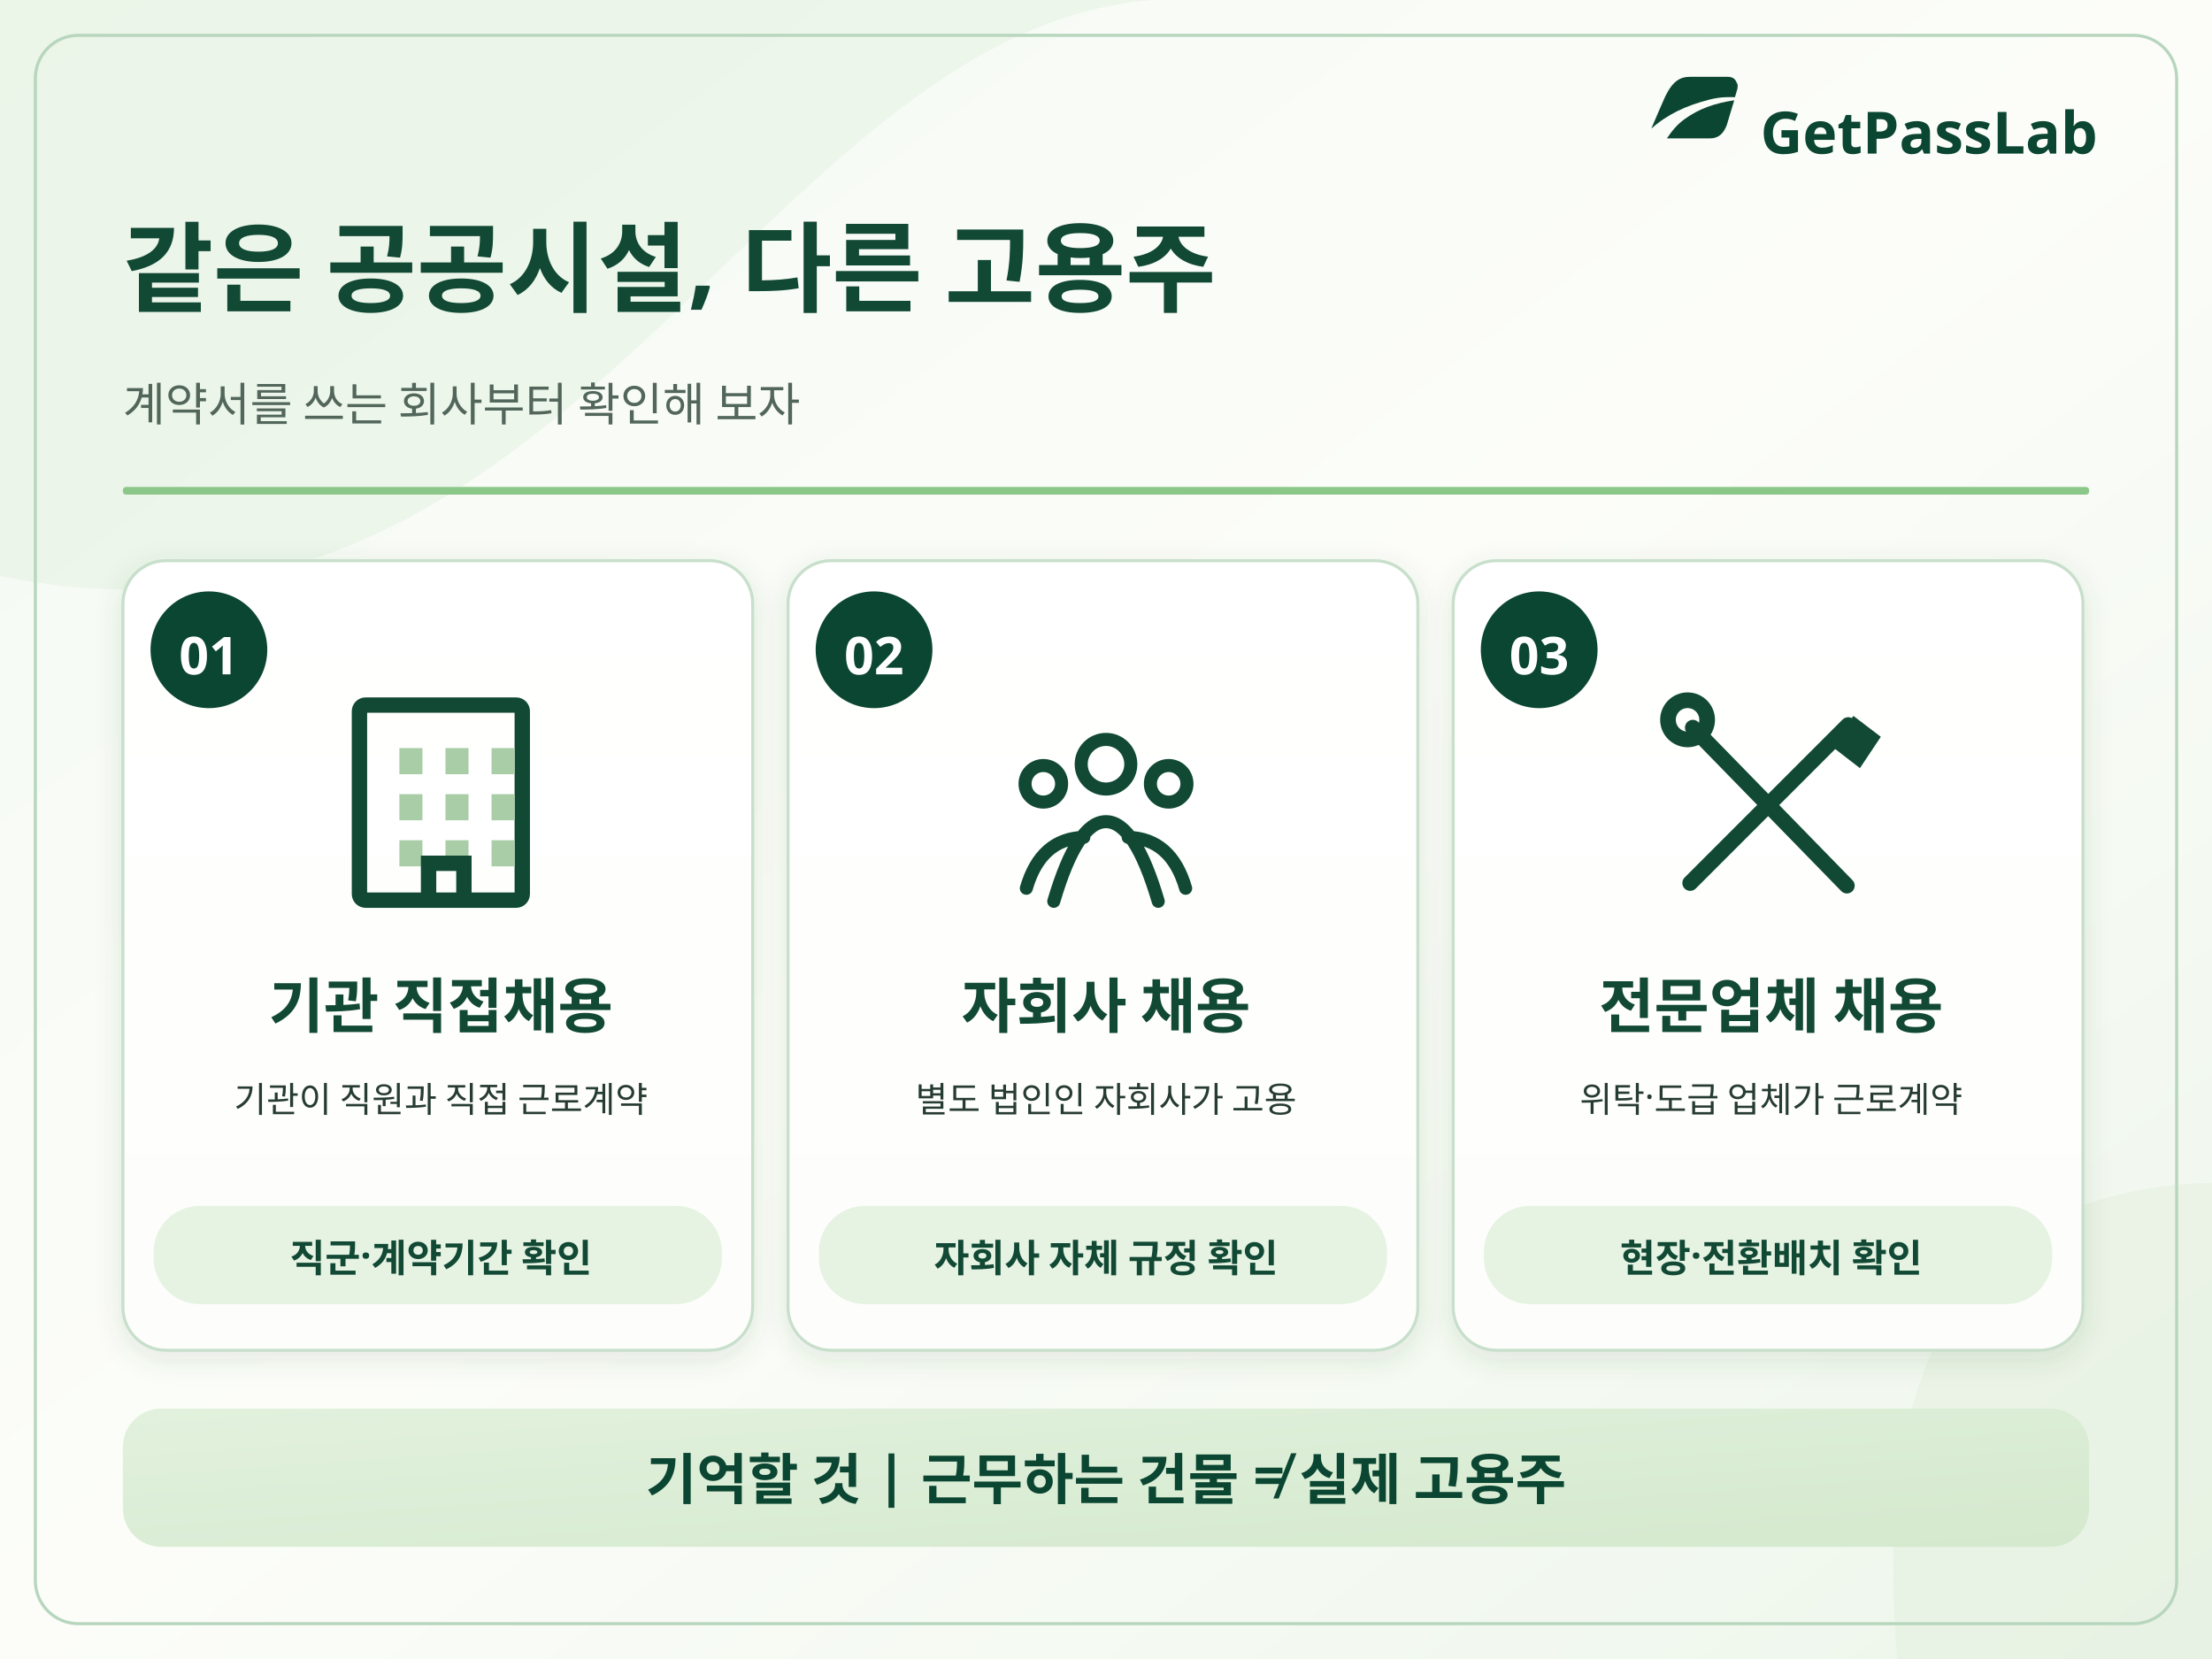
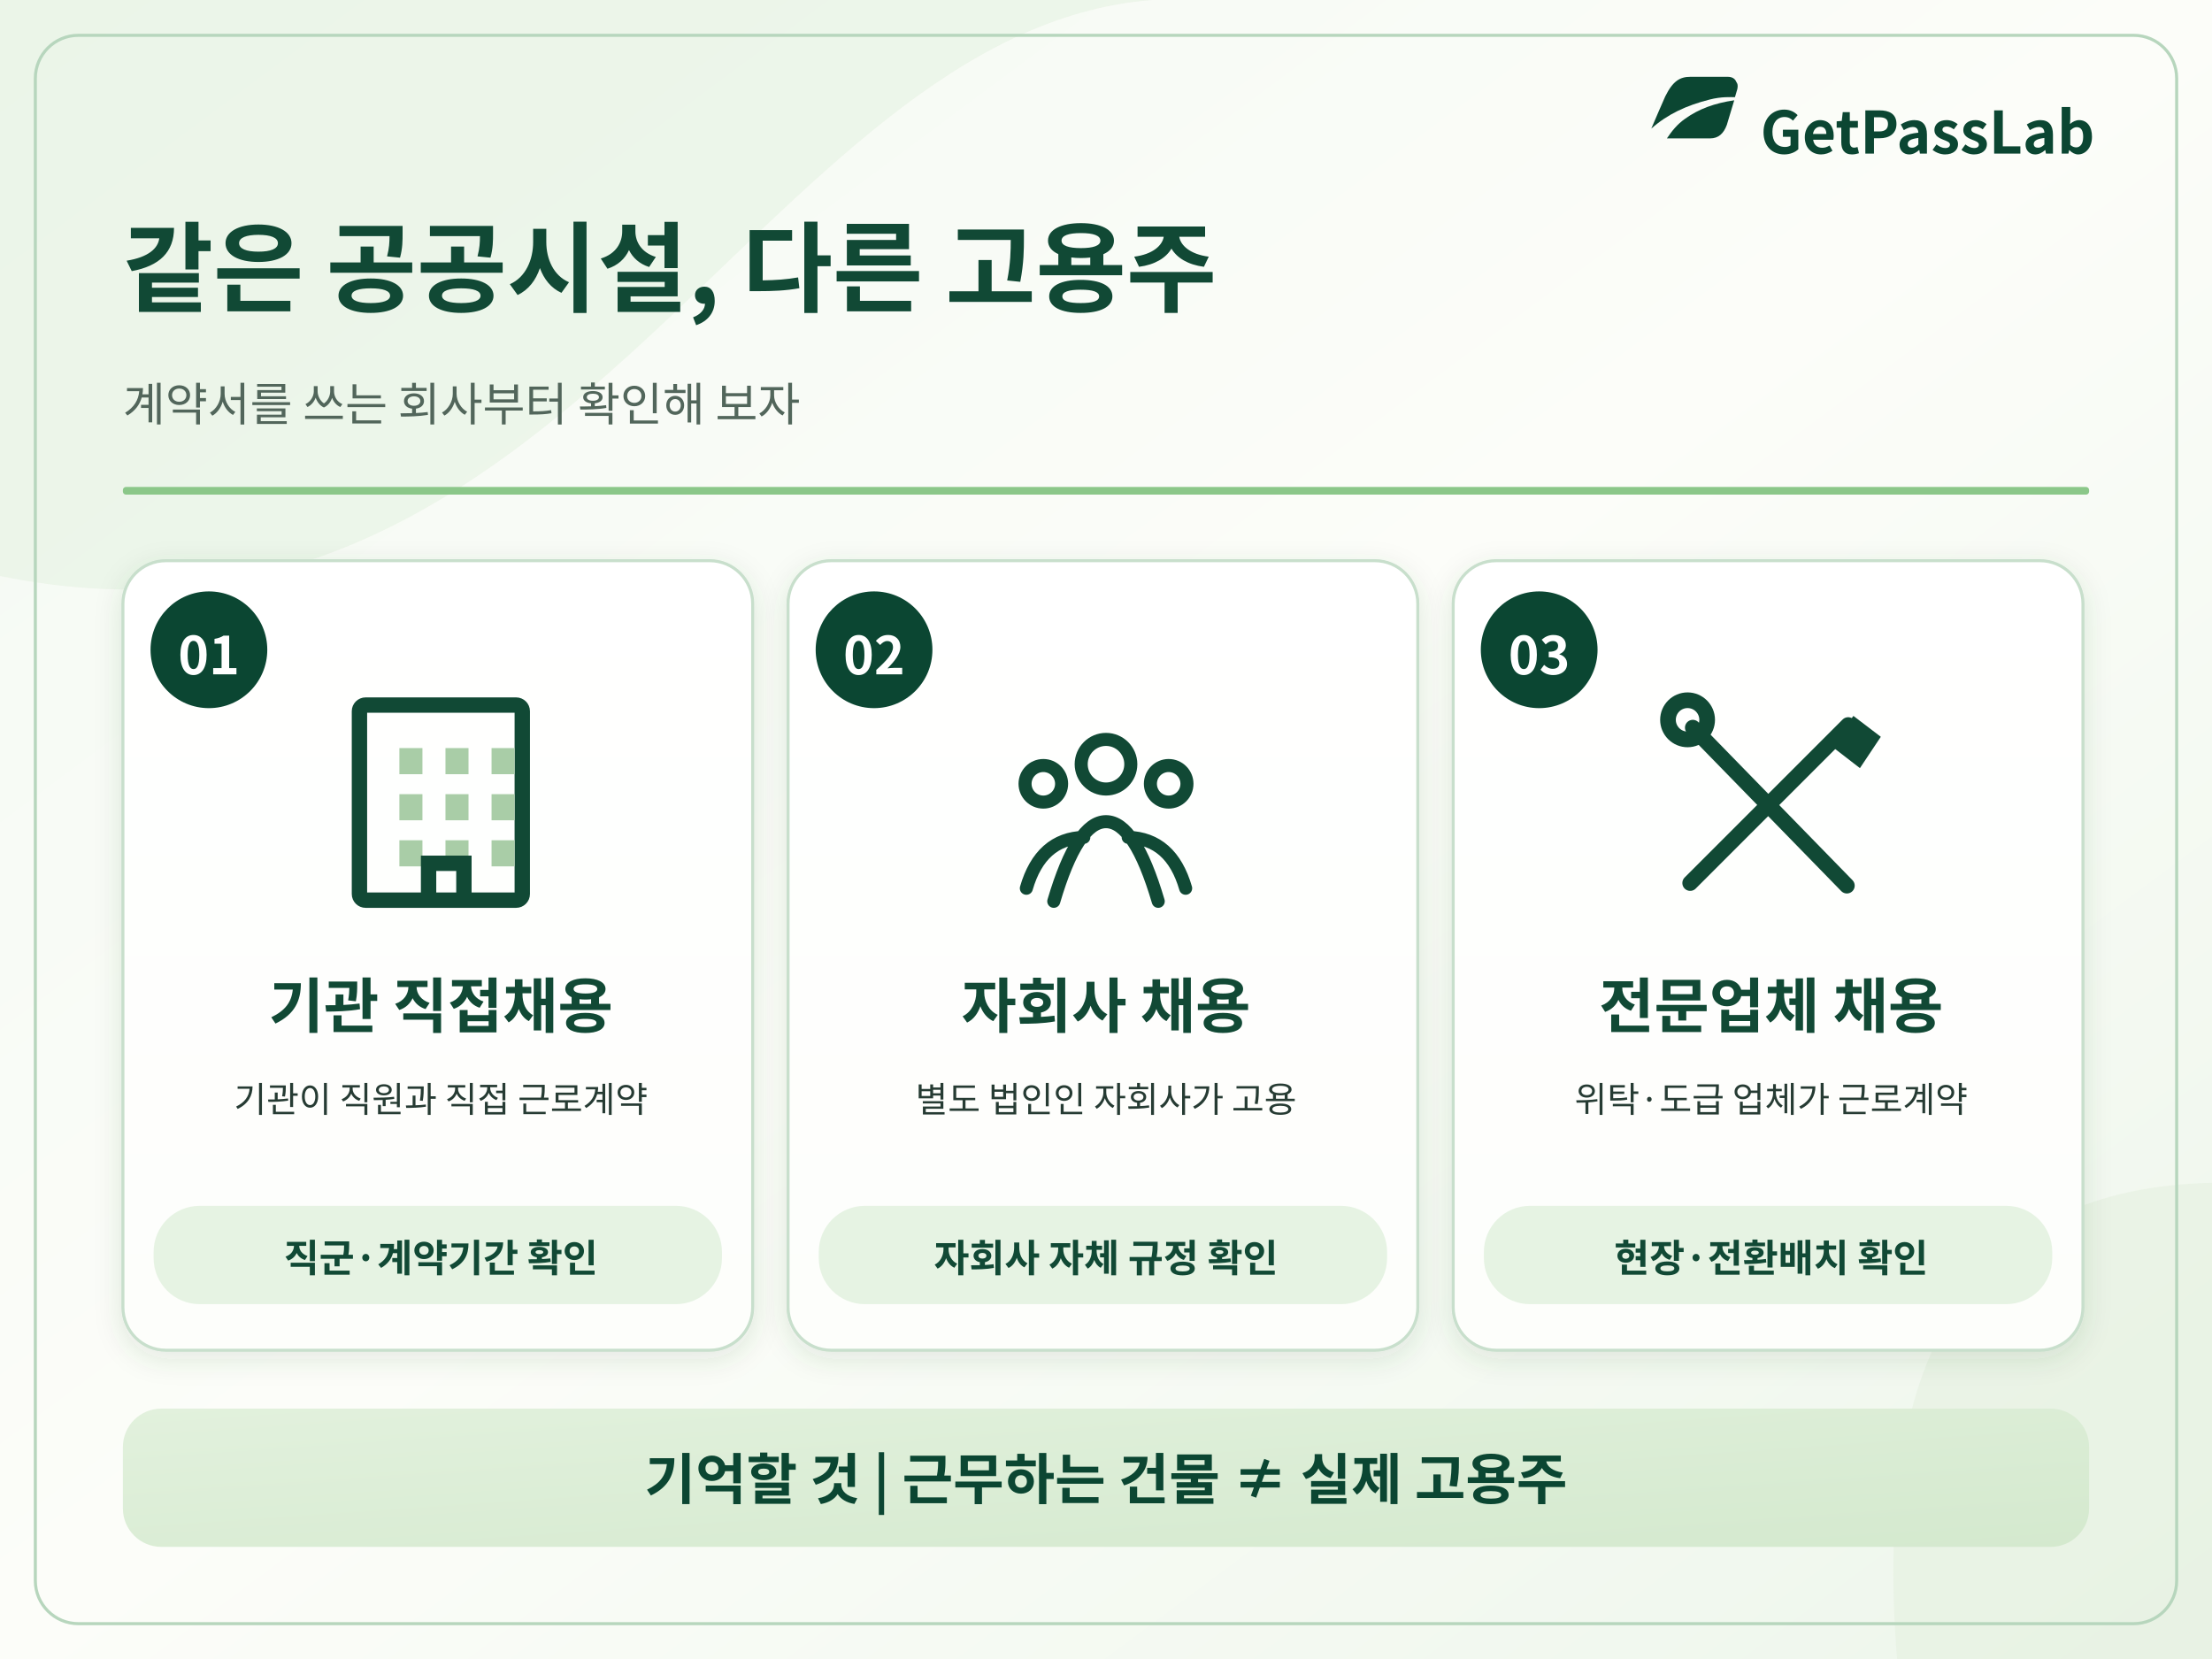
<svg xmlns="http://www.w3.org/2000/svg" width="1440" height="1080" viewBox="0 0 1440 1080">
  <defs>
    <linearGradient id="bg" x2="1" y2="1">
      <stop stop-color="#F3F9F2" />
      <stop offset=".5" stop-color="#FCFDF9" />
      <stop offset="1" stop-color="#EDF6EB" />
    </linearGradient>
    <linearGradient id="panel" x2="0" y2="1">
      <stop stop-color="#FFFFFF" />
      <stop offset="1" stop-color="#FDFEFB" />
    </linearGradient>
    <linearGradient id="grass" x1="0" y1="0" x2="1" y2="1">
      <stop stop-color="#E2F1DD" />
      <stop offset="1" stop-color="#D4E9CE" />
    </linearGradient>
    <filter id="shadow">
      <feDropShadow dx="0" dy="5" stdDeviation="9" flood-color="#2D563F" flood-opacity=".12" />
    </filter>
  </defs>
  <rect x="0" y="0" width="1440" height="1080" rx="0" fill="url(#bg)" stroke="none" stroke-width="1" />
  <path d="M0 375 C370 450 495 20 750 0 H0Z" fill="#E7F2E3" opacity=".65" />
  <path d="M1440 770Q1210 775 1235 1080H1440Z" fill="#E2EEDC" opacity=".48" />
  <rect x="23" y="23" width="1394" height="1034" rx="28" fill="none" stroke="#B7D6BD" stroke-width="2" />
  <g transform="translate(1075 50)">
    <g transform="scale(.156)">
      <path fill="#0B4632" d="M355 22C349 6 335 0 319 0H163C120 0 90 17 58 82C40 122 22 165 0 216C68 156 145 120 243 95C293 82 333 85 349 85L359 51C362 37 360 28 355 22Z" />
      <path fill="#0B4632" d="M346 98C264 110 198 134 141 175C108 198 86 226 65 257H245C281 257 302 236 315 201L346 98Z" />
    </g>
-     <text x="71" y="50" text-anchor="start" fill="#0B4632" font-family="NanumSquare,Noto Sans KR,Apple SD Gothic Neo,Malgun Gothic,sans-serif" font-size="38" font-weight="700">GetPassLab</text>
+     <text x="71" y="50" text-anchor="start" fill="#0B4632" font-family="Noto Sans CJK KR,NanumSquare,Noto Sans KR,Apple SD Gothic Neo,Malgun Gothic,sans-serif" font-size="38" font-weight="700">GetPassLab</text>
  </g>
-   <text x="80" y="198" text-anchor="start" fill="#114935" font-family="NanumSquare,Noto Sans KR,Apple SD Gothic Neo,Malgun Gothic,sans-serif" font-size="64" font-weight="700">같은 공공시설, 다른 고용주</text>
-   <text x="80" y="274" text-anchor="start" fill="#52665B" font-family="NanumSquare,Noto Sans KR,Apple SD Gothic Neo,Malgun Gothic,sans-serif" font-size="30" font-weight="400">계약서를 쓰는 회사부터 확인해 보자</text>
+   <text x="80" y="198" text-anchor="start" fill="#114935" font-family="Noto Sans CJK KR,NanumSquare,Noto Sans KR,Apple SD Gothic Neo,Malgun Gothic,sans-serif" font-size="64" font-weight="700">같은 공공시설, 다른 고용주</text>
+   <text x="80" y="274" text-anchor="start" fill="#52665B" font-family="Noto Sans CJK KR,NanumSquare,Noto Sans KR,Apple SD Gothic Neo,Malgun Gothic,sans-serif" font-size="30" font-weight="400">계약서를 쓰는 회사부터 확인해 보자</text>
  <rect x="80" y="317" width="1280" height="5" rx="2" fill="#8BC789" stroke="none" stroke-width="1" />
  <g filter="url(#shadow)">
    <rect x="80" y="365" width="410" height="514" rx="28" fill="url(#panel)" stroke="#C8DFCC" stroke-width="2" />
  </g>
  <rect x="98" y="385" width="76" height="76" rx="38" fill="#0B4632" stroke="none" stroke-width="1" />
-   <text x="136" y="439" text-anchor="middle" fill="#FFFFFF" font-family="NanumSquare,Noto Sans KR,Apple SD Gothic Neo,Malgun Gothic,sans-serif" font-size="34" font-weight="700">01</text>
+   <text x="136" y="439" text-anchor="middle" fill="#FFFFFF" font-family="Noto Sans CJK KR,NanumSquare,Noto Sans KR,Apple SD Gothic Neo,Malgun Gothic,sans-serif" font-size="34" font-weight="700">01</text>
  <g transform="translate(287 523) scale(1)">
    <rect x="-53" y="-64" width="106" height="127" rx="4" fill="none" stroke="#114935" stroke-width="10" />
    <path d="M-27-36h15v17h-15zm30 0h15v17H3zm30 0h15v17H33zm-60 30h15v17h-15zm30 0h15v17H3zm30 0h15v17H33zm-60 30h15v17h-15zm30 0h15v17H3zm30 0h15v17H33z" fill="#A9CDA7" />
    <path d="M-8 63V39H15V63" stroke="#114935" stroke-width="10" fill="none" />
  </g>
-   <text x="287" y="669" text-anchor="middle" fill="#114935" font-family="NanumSquare,Noto Sans KR,Apple SD Gothic Neo,Malgun Gothic,sans-serif" font-size="39" font-weight="700">기관 직접채용</text>
-   <text x="287" y="724" text-anchor="middle" fill="#263B33" font-family="NanumSquare,Noto Sans KR,Apple SD Gothic Neo,Malgun Gothic,sans-serif" font-size="23" font-weight="400">기관이 직원과 직접 근로계약</text>
+   <text x="287" y="669" text-anchor="middle" fill="#114935" font-family="Noto Sans CJK KR,NanumSquare,Noto Sans KR,Apple SD Gothic Neo,Malgun Gothic,sans-serif" font-size="39" font-weight="700">기관 직접채용</text>
+   <text x="287" y="724" text-anchor="middle" fill="#263B33" font-family="Noto Sans CJK KR,NanumSquare,Noto Sans KR,Apple SD Gothic Neo,Malgun Gothic,sans-serif" font-size="23" font-weight="400">기관이 직원과 직접 근로계약</text>
  <rect x="100" y="785" width="370" height="64" rx="30" fill="#E6F3E3" stroke="none" stroke-width="1" />
-   <text x="287" y="828" text-anchor="middle" fill="#114935" font-family="NanumSquare,Noto Sans KR,Apple SD Gothic Neo,Malgun Gothic,sans-serif" font-size="25" font-weight="700">직군·계약기간 확인</text>
+   <text x="287" y="828" text-anchor="middle" fill="#114935" font-family="Noto Sans CJK KR,NanumSquare,Noto Sans KR,Apple SD Gothic Neo,Malgun Gothic,sans-serif" font-size="25" font-weight="700">직군·계약기간 확인</text>
  <g filter="url(#shadow)">
    <rect x="513" y="365" width="410" height="514" rx="28" fill="url(#panel)" stroke="#C8DFCC" stroke-width="2" />
  </g>
  <rect x="531" y="385" width="76" height="76" rx="38" fill="#0B4632" stroke="none" stroke-width="1" />
-   <text x="569" y="439" text-anchor="middle" fill="#FFFFFF" font-family="NanumSquare,Noto Sans KR,Apple SD Gothic Neo,Malgun Gothic,sans-serif" font-size="34" font-weight="700">02</text>
+   <text x="569" y="439" text-anchor="middle" fill="#FFFFFF" font-family="Noto Sans CJK KR,NanumSquare,Noto Sans KR,Apple SD Gothic Neo,Malgun Gothic,sans-serif" font-size="34" font-weight="700">02</text>
  <g transform="translate(720 523) scale(0.85)" fill="none" stroke="#114935" stroke-width="10" stroke-linecap="round">
    <circle cx="0" cy="-30" r="19" />
    <circle cx="-48" cy="-15" r="14" />
    <circle cx="48" cy="-15" r="14" />
    <path d="M-61 65Q-50 27 -17 26M17 26Q50 27 61 65M-40 75Q-22 14 0 14Q22 14 40 75" />
  </g>
-   <text x="720" y="669" text-anchor="middle" fill="#114935" font-family="NanumSquare,Noto Sans KR,Apple SD Gothic Neo,Malgun Gothic,sans-serif" font-size="39" font-weight="700">자회사 채용</text>
-   <text x="720" y="724" text-anchor="middle" fill="#263B33" font-family="NanumSquare,Noto Sans KR,Apple SD Gothic Neo,Malgun Gothic,sans-serif" font-size="23" font-weight="400">별도 법인인 자회사가 고용</text>
+   <text x="720" y="669" text-anchor="middle" fill="#114935" font-family="Noto Sans CJK KR,NanumSquare,Noto Sans KR,Apple SD Gothic Neo,Malgun Gothic,sans-serif" font-size="39" font-weight="700">자회사 채용</text>
+   <text x="720" y="724" text-anchor="middle" fill="#263B33" font-family="Noto Sans CJK KR,NanumSquare,Noto Sans KR,Apple SD Gothic Neo,Malgun Gothic,sans-serif" font-size="23" font-weight="400">별도 법인인 자회사가 고용</text>
  <rect x="533" y="785" width="370" height="64" rx="30" fill="#E6F3E3" stroke="none" stroke-width="1" />
-   <text x="720" y="828" text-anchor="middle" fill="#114935" font-family="NanumSquare,Noto Sans KR,Apple SD Gothic Neo,Malgun Gothic,sans-serif" font-size="25" font-weight="700">자회사 자체 규정 확인</text>
+   <text x="720" y="828" text-anchor="middle" fill="#114935" font-family="Noto Sans CJK KR,NanumSquare,Noto Sans KR,Apple SD Gothic Neo,Malgun Gothic,sans-serif" font-size="25" font-weight="700">자회사 자체 규정 확인</text>
  <g filter="url(#shadow)">
    <rect x="946" y="365" width="410" height="514" rx="28" fill="url(#panel)" stroke="#C8DFCC" stroke-width="2" />
  </g>
  <rect x="964" y="385" width="76" height="76" rx="38" fill="#0B4632" stroke="none" stroke-width="1" />
-   <text x="1002" y="439" text-anchor="middle" fill="#FFFFFF" font-family="NanumSquare,Noto Sans KR,Apple SD Gothic Neo,Malgun Gothic,sans-serif" font-size="34" font-weight="700">03</text>
+   <text x="1002" y="439" text-anchor="middle" fill="#FFFFFF" font-family="Noto Sans CJK KR,NanumSquare,Noto Sans KR,Apple SD Gothic Neo,Malgun Gothic,sans-serif" font-size="34" font-weight="700">03</text>
  <g transform="translate(1153 523) scale(0.85)" fill="none" stroke="#114935" stroke-width="12" stroke-linecap="round" stroke-linejoin="round">
    <path d="M-60-58L58 63M59-60L-62 61" />
    <circle cx="-64" cy="-64" r="15" />
    <path d="M63-67L84-51L68-27L46-44Z" fill="#114935" stroke="none" />
  </g>
-   <text x="1153" y="669" text-anchor="middle" fill="#114935" font-family="NanumSquare,Noto Sans KR,Apple SD Gothic Neo,Malgun Gothic,sans-serif" font-size="39" font-weight="700">전문업체 채용</text>
-   <text x="1153" y="724" text-anchor="middle" fill="#263B33" font-family="NanumSquare,Noto Sans KR,Apple SD Gothic Neo,Malgun Gothic,sans-serif" font-size="23" font-weight="400">위탁·도급 업체가 근로계약</text>
+   <text x="1153" y="669" text-anchor="middle" fill="#114935" font-family="Noto Sans CJK KR,NanumSquare,Noto Sans KR,Apple SD Gothic Neo,Malgun Gothic,sans-serif" font-size="39" font-weight="700">전문업체 채용</text>
+   <text x="1153" y="724" text-anchor="middle" fill="#263B33" font-family="Noto Sans CJK KR,NanumSquare,Noto Sans KR,Apple SD Gothic Neo,Malgun Gothic,sans-serif" font-size="23" font-weight="400">위탁·도급 업체가 근로계약</text>
  <rect x="966" y="785" width="370" height="64" rx="30" fill="#E6F3E3" stroke="none" stroke-width="1" />
-   <text x="1153" y="828" text-anchor="middle" fill="#114935" font-family="NanumSquare,Noto Sans KR,Apple SD Gothic Neo,Malgun Gothic,sans-serif" font-size="25" font-weight="700">현장·전환배치 확인</text>
+   <text x="1153" y="828" text-anchor="middle" fill="#114935" font-family="Noto Sans CJK KR,NanumSquare,Noto Sans KR,Apple SD Gothic Neo,Malgun Gothic,sans-serif" font-size="25" font-weight="700">현장·전환배치 확인</text>
  <rect x="80" y="917" width="1280" height="90" rx="25" fill="url(#grass)" stroke="none" stroke-width="1" />
-   <text x="720" y="976" text-anchor="middle" fill="#0B4632" font-family="NanumSquare,Noto Sans KR,Apple SD Gothic Neo,Malgun Gothic,sans-serif" font-size="36" font-weight="700">기억할 것  |  근무하는 건물 ≠ 실제 고용주</text>
+   <text x="720" y="976" text-anchor="middle" fill="#0B4632" font-family="Noto Sans CJK KR,NanumSquare,Noto Sans KR,Apple SD Gothic Neo,Malgun Gothic,sans-serif" font-size="36" font-weight="700">기억할 것  |  근무하는 건물 ≠ 실제 고용주</text>
</svg>
